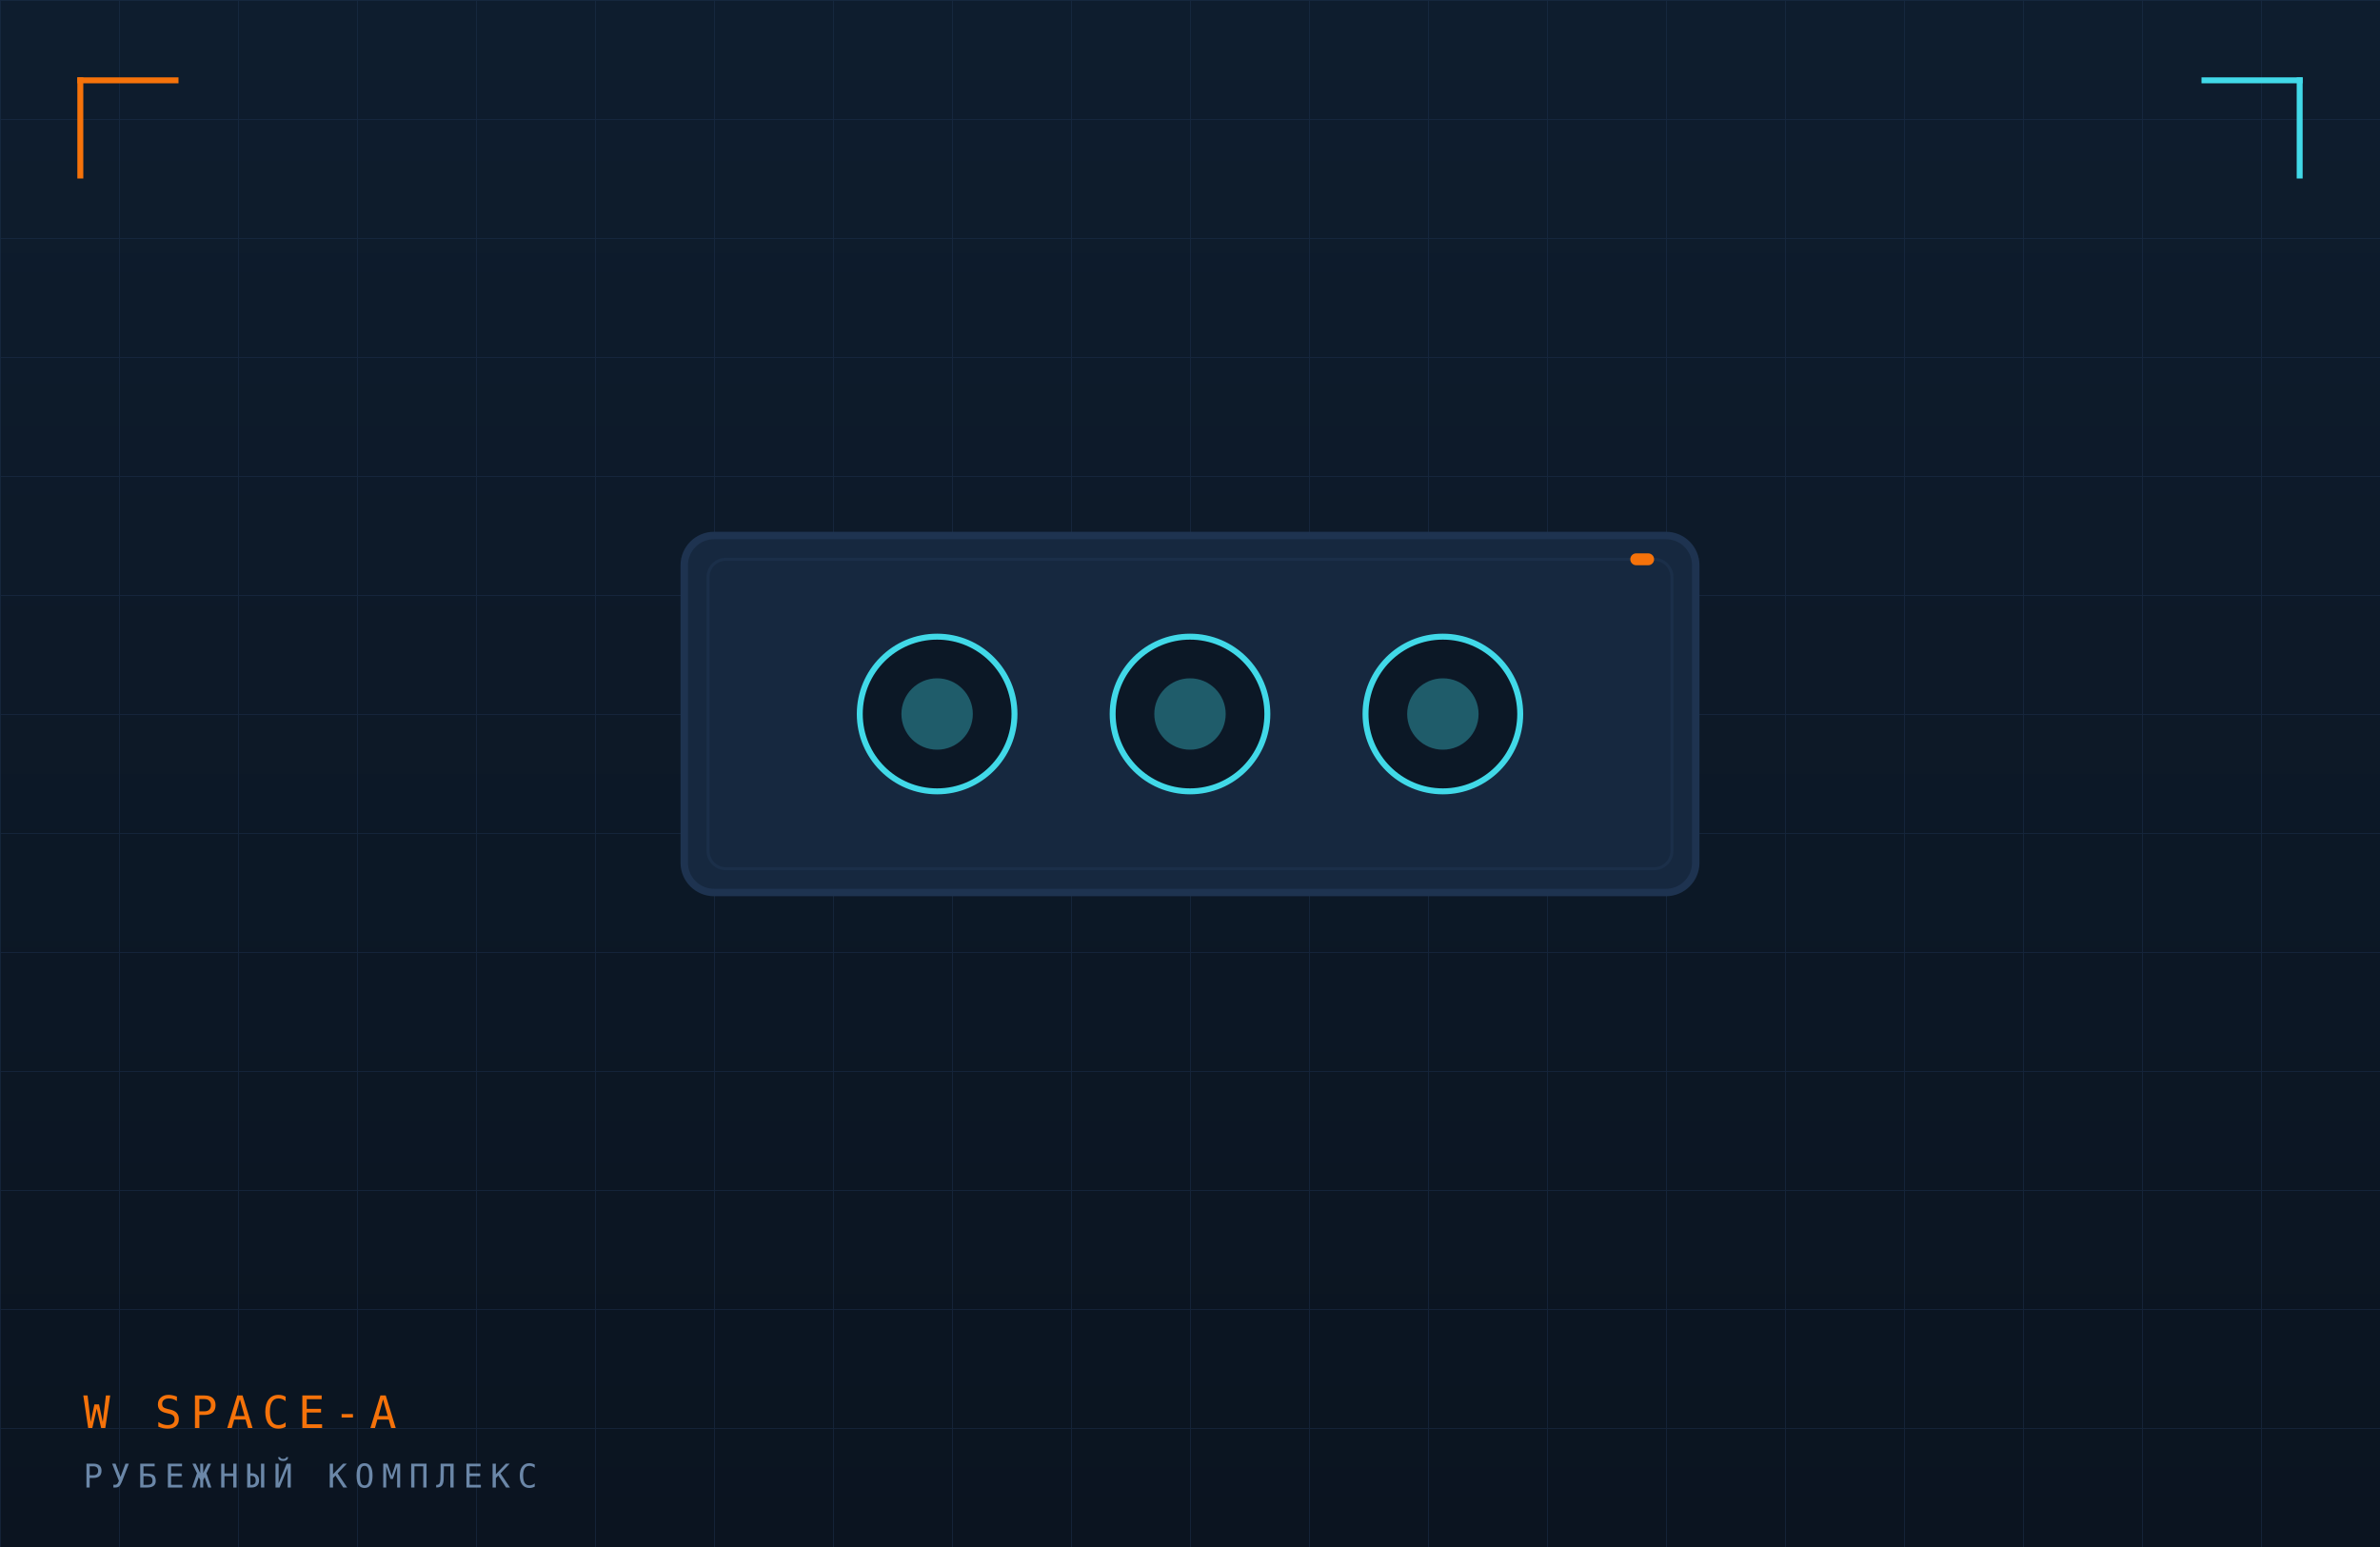
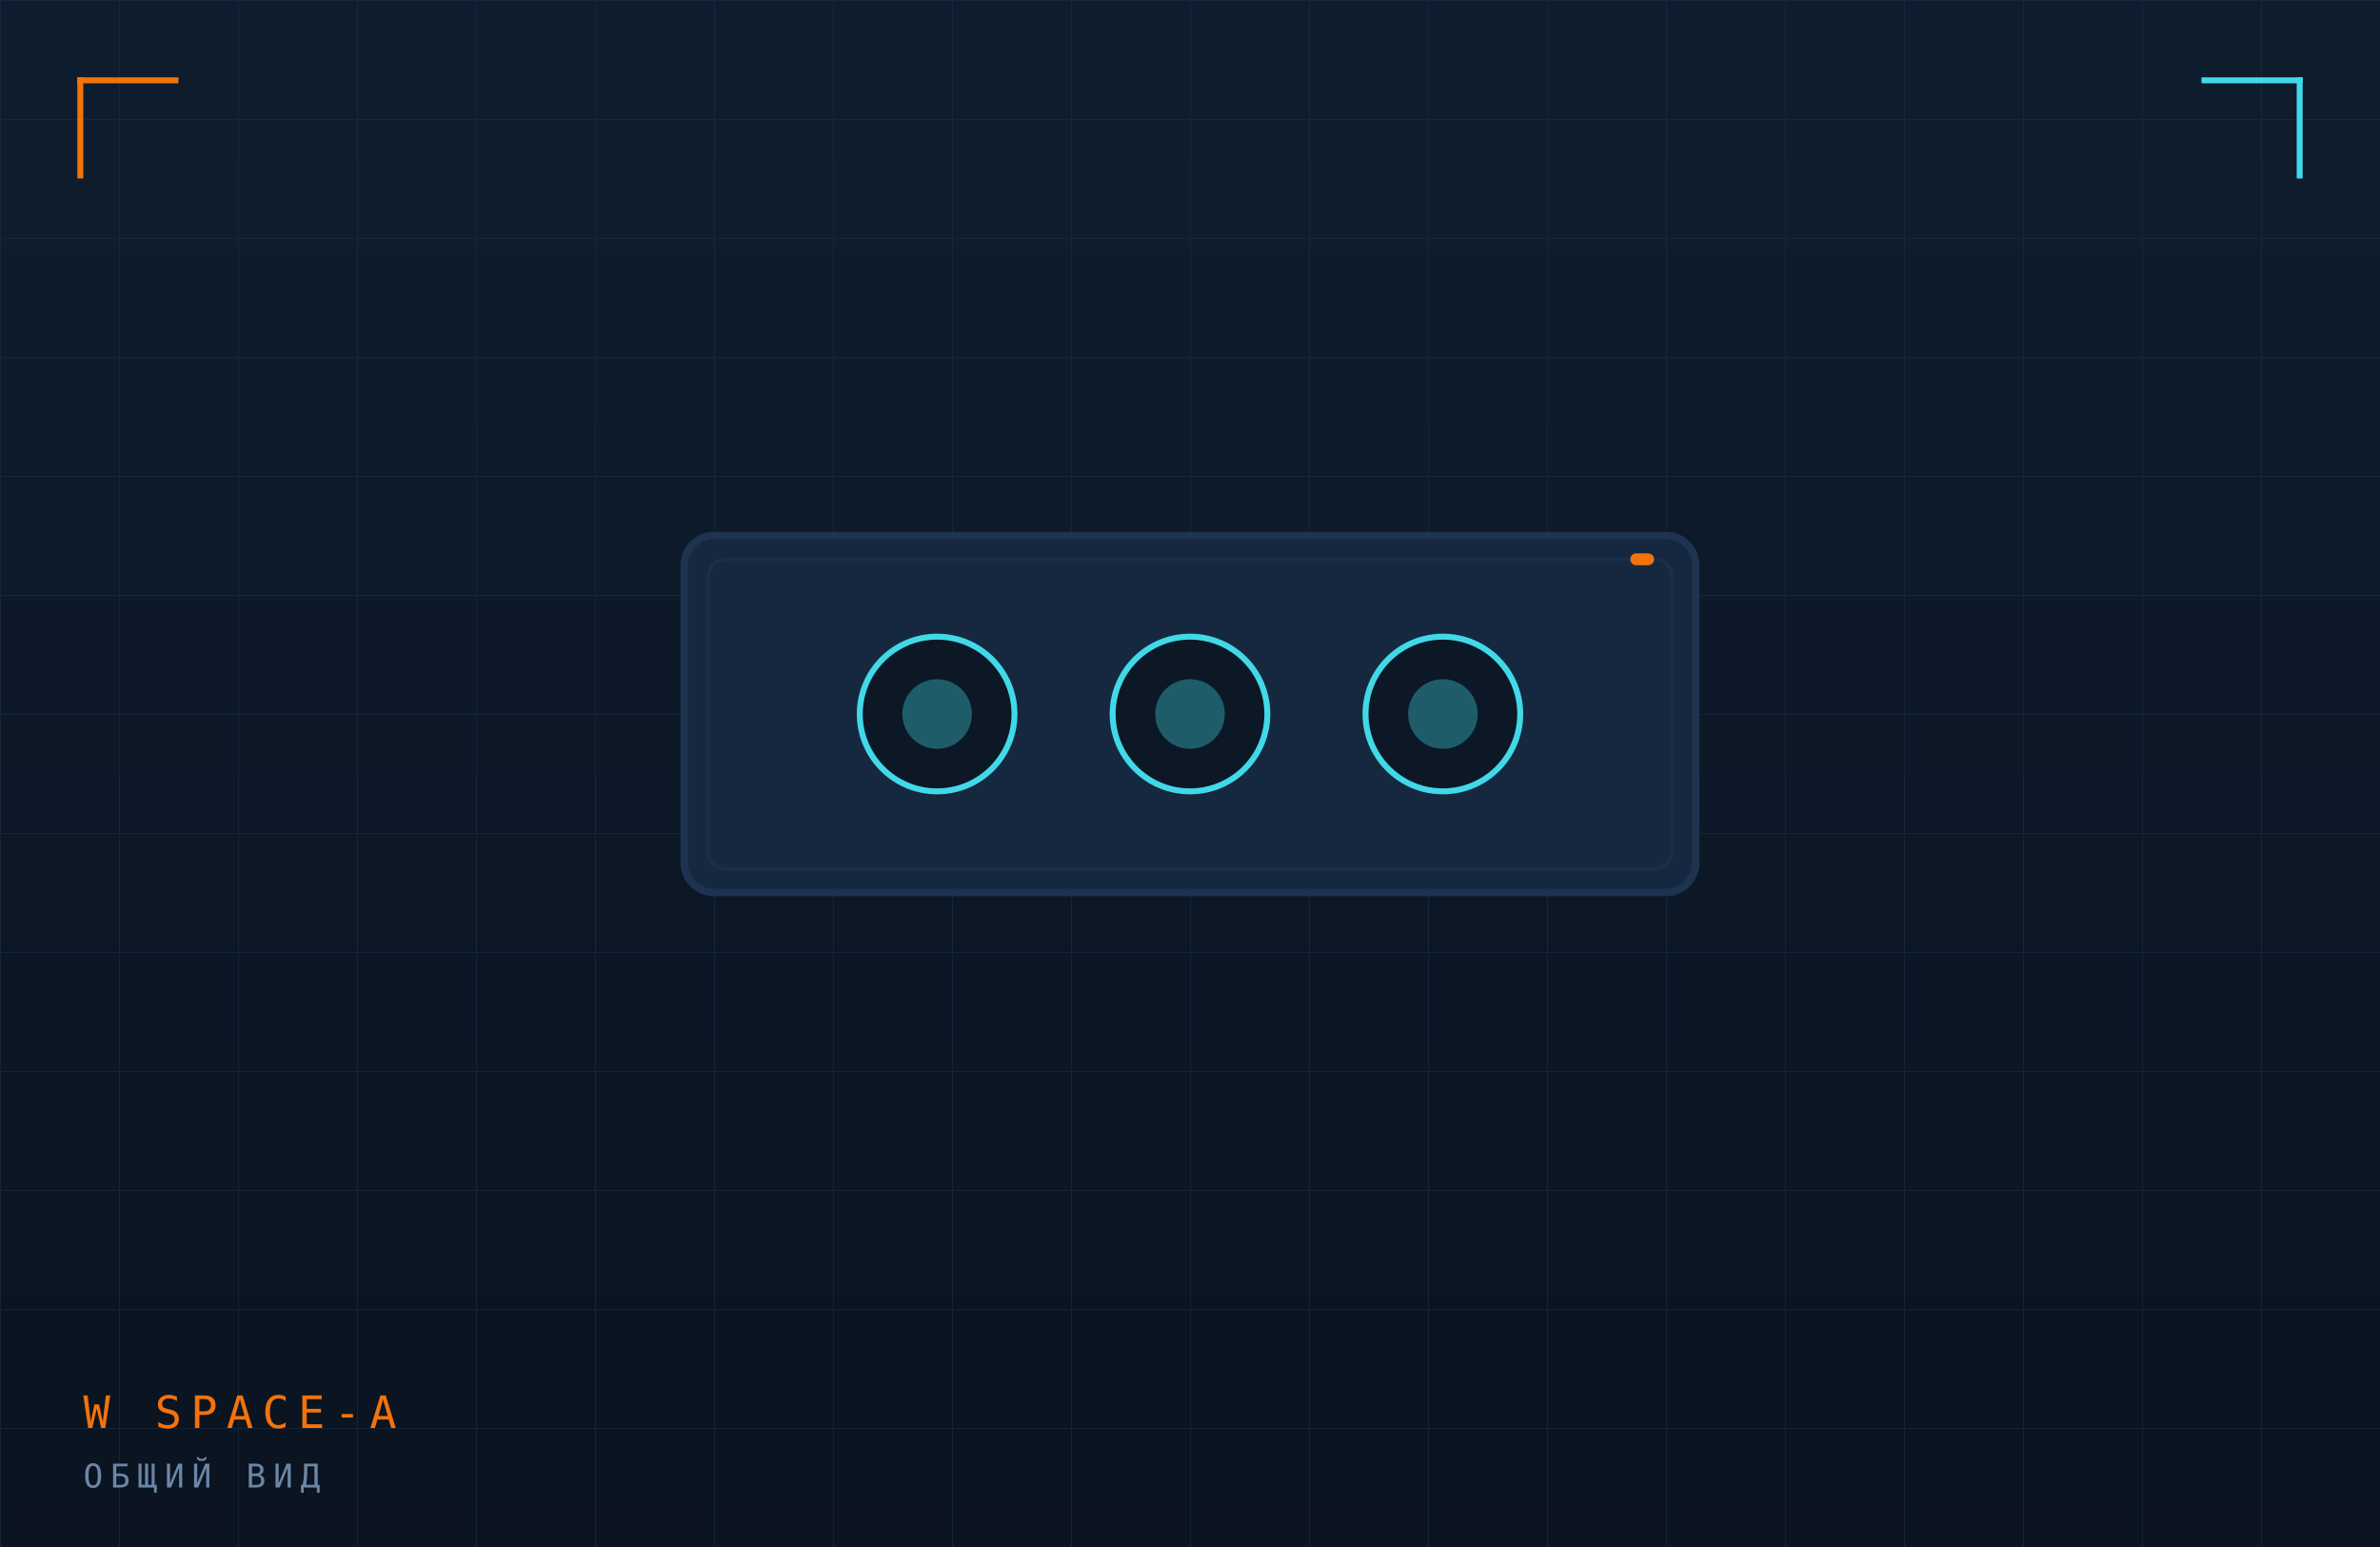
<svg xmlns="http://www.w3.org/2000/svg" viewBox="0 0 800 520" width="800" height="520">
  <defs>
    <linearGradient id="sky" x1="0" y1="0" x2="0" y2="1">
      <stop offset="0" stop-color="#0E1D2E" />
      <stop offset="1" stop-color="#0B1420" />
    </linearGradient>
-     <linearGradient id="body" x1="0" y1="0" x2="1" y2="1">
-       <stop offset="0" stop-color="#25405F" />
-       <stop offset="1" stop-color="#16283F" />
-     </linearGradient>
-     <pattern id="grid" width="40" height="40" patternUnits="userSpaceOnUse">
+     <pattern id="g" width="40" height="40" patternUnits="userSpaceOnUse">
      <path d="M40 0H0V40" fill="none" stroke="#1E3350" stroke-width="0.6" opacity="0.5" />
    </pattern>
  </defs>
  <rect width="800" height="520" fill="url(#sky)" />
-   <rect width="800" height="520" fill="url(#grid)" />
+   <rect width="800" height="520" fill="url(#g)" />
  <rect x="230" y="180" width="340" height="120" rx="10" fill="#16283F" stroke="#1E3350" stroke-width="2.5" />
  <rect x="238" y="188" width="324" height="104" rx="6" fill="none" stroke="#1E3350" stroke-width="1" opacity="0.6" />
  <circle cx="315.0" cy="240.0" r="26" fill="#0C1826" stroke="#41D9E8" stroke-width="2" />
-   <circle cx="315.0" cy="240.0" r="12" fill="#41D9E8" opacity="0.35" />
+   <circle cx="315.0" cy="240.0" r="11.7" fill="#41D9E8" opacity="0.35" />
  <circle cx="400.0" cy="240.0" r="26" fill="#0C1826" stroke="#41D9E8" stroke-width="2" />
-   <circle cx="400.0" cy="240.0" r="12" fill="#41D9E8" opacity="0.35" />
+   <circle cx="400.0" cy="240.0" r="11.7" fill="#41D9E8" opacity="0.35" />
  <circle cx="485.0" cy="240.0" r="26" fill="#0C1826" stroke="#41D9E8" stroke-width="2" />
-   <circle cx="485.0" cy="240.0" r="12" fill="#41D9E8" opacity="0.35" />
+   <circle cx="485.0" cy="240.0" r="11.7" fill="#41D9E8" opacity="0.35" />
  <rect x="548" y="186" width="8" height="4" rx="2" fill="#F5720A" />
-   <text x="28" y="480" font-family="'JetBrains Mono',monospace" font-size="15" letter-spacing="3" fill="#F5720A">W SPACE-A</text>
-   <text x="28" y="500" font-family="'JetBrains Mono',monospace" font-size="11" letter-spacing="2.5" fill="#6B87A8">РУБЕЖНЫЙ КОМПЛЕКС</text>
+   <text x="28" y="480" font-family="monospace" font-size="15" letter-spacing="3" fill="#F5720A">W SPACE-A</text>
+   <text x="28" y="500" font-family="monospace" font-size="11" letter-spacing="2.5" fill="#6B87A8">ОБЩИЙ ВИД</text>
  <rect x="26" y="26" width="34" height="2" fill="#F5720A" />
  <rect x="26" y="26" width="2" height="34" fill="#F5720A" />
  <rect x="740" y="26" width="34" height="2" fill="#41D9E8" />
  <rect x="772" y="26" width="2" height="34" fill="#41D9E8" />
</svg>
